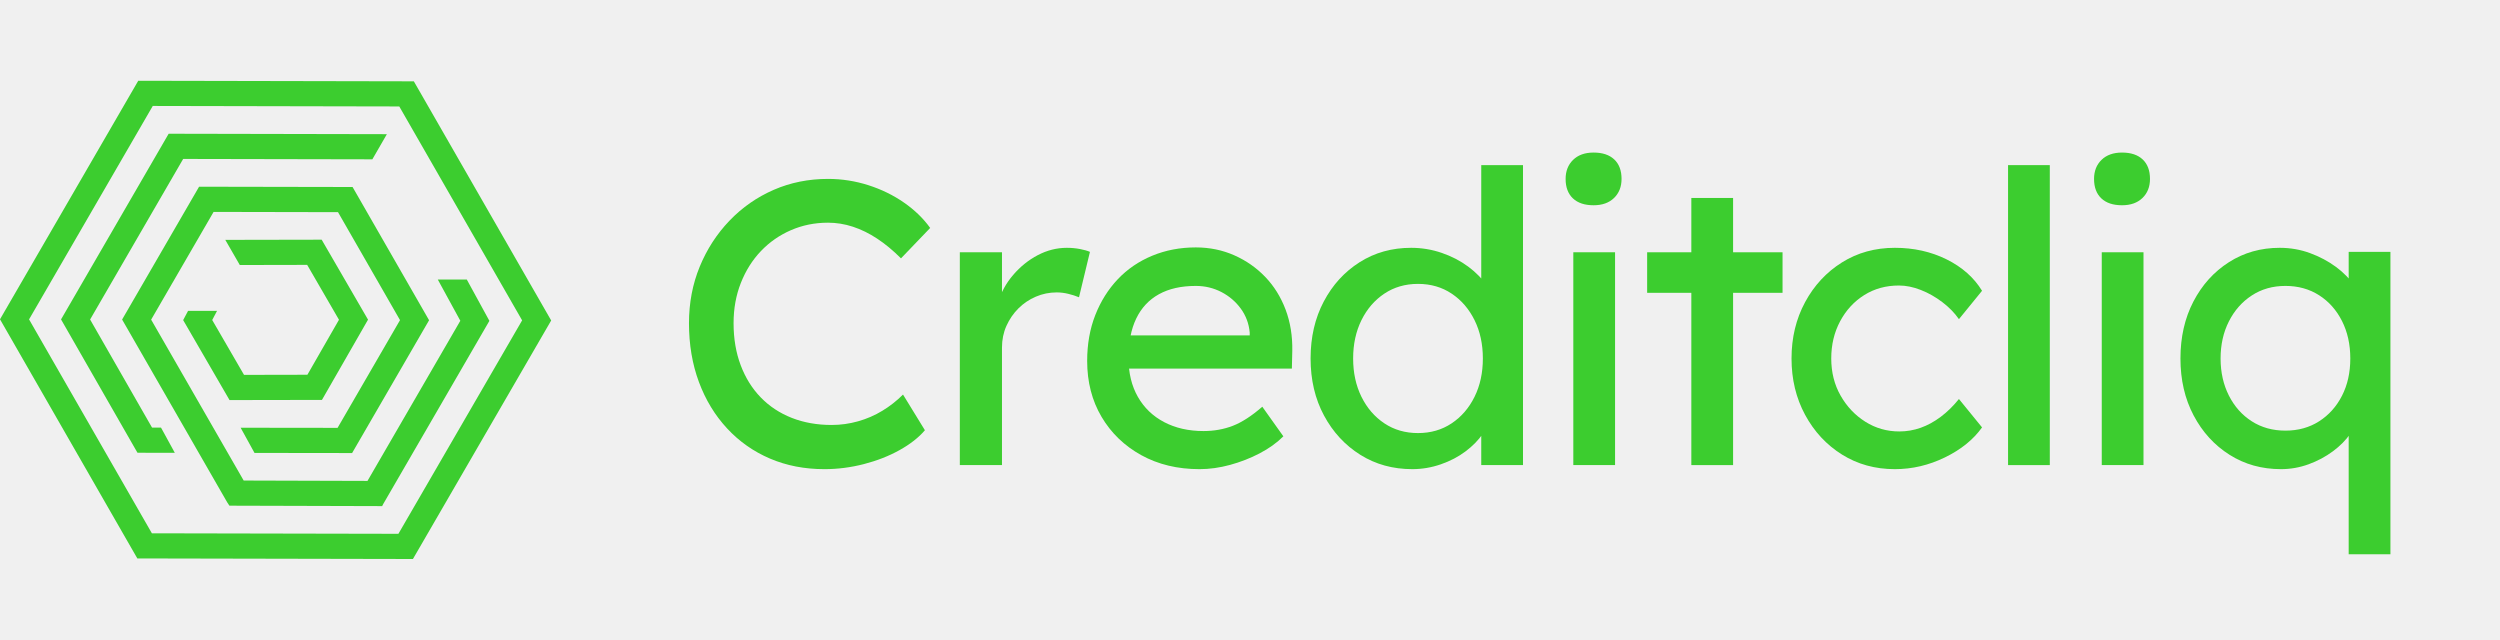
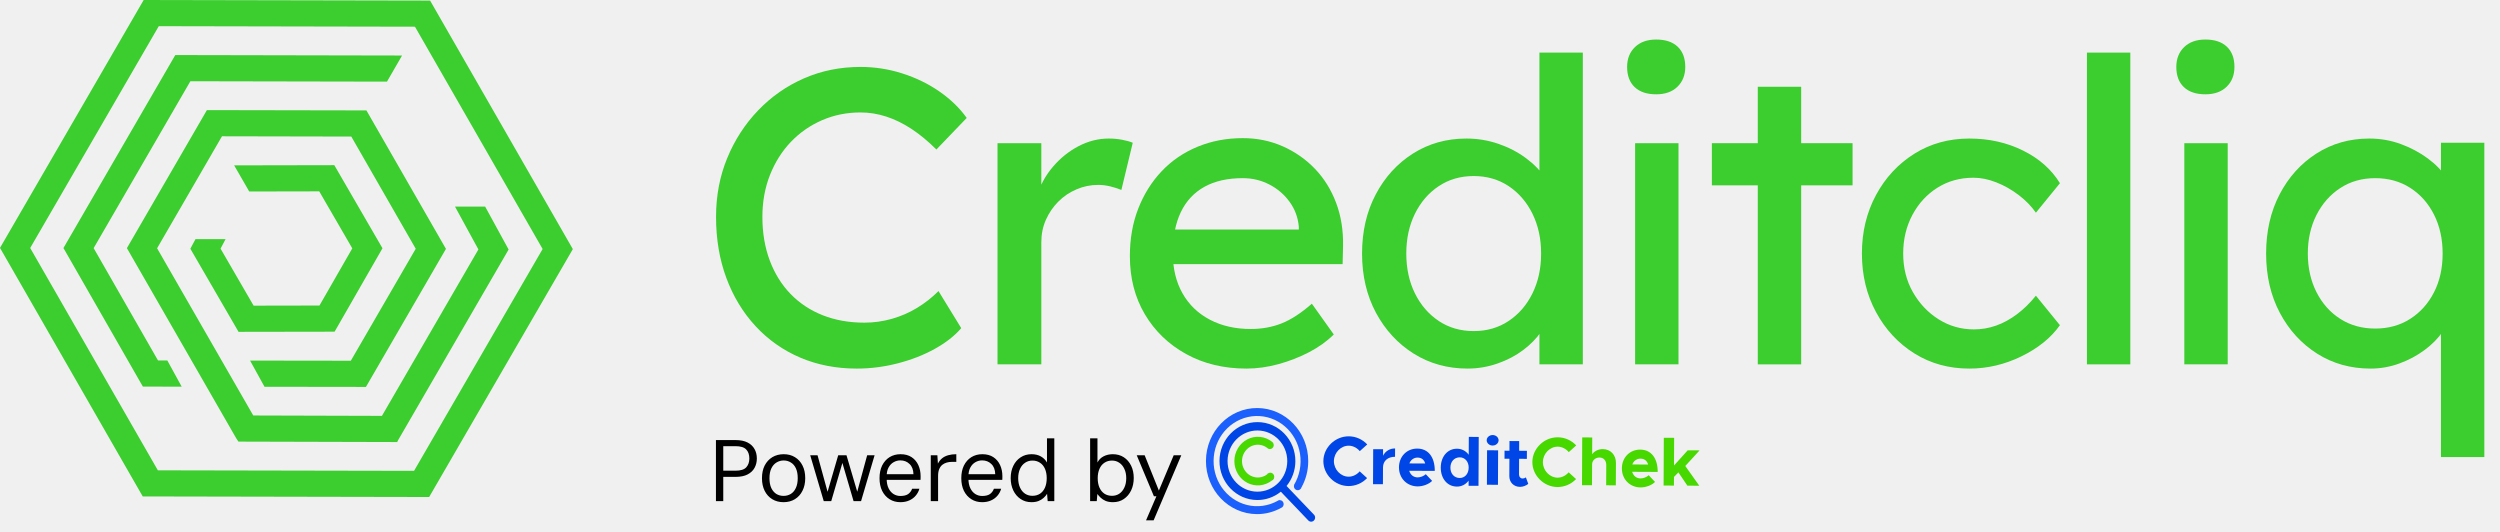
- <svg xmlns="http://www.w3.org/2000/svg" width="2000" height="512" viewBox="0 0 2000 512" fill="none">
-   <path fill-rule="evenodd" clip-rule="evenodd" d="M155.797 356.692L97.683 255.623L159.264 149.37L282.057 149.604L343.262 256.186L281.681 362.44L203.603 362.336L192.502 342.183L270.061 342.282L320.008 256.1L270.411 169.727L170.871 169.528L120.919 255.71L178.895 356.523L182.184 362.245L194.925 384.403H198.716L198.691 384.442L293.998 384.728L368.255 256.611L350.234 223.633H373.444L391.508 256.68L306.605 403.175L306.44 403.465L305.718 404.912L302.273 404.881L183.539 404.543L181.725 401.802L158.273 361.015L155.789 356.692H155.797ZM320.393 447.18L109.866 446.751L0 255.433L110.598 64.613L331.074 65.059L440.945 256.377L330.347 447.197L320.393 447.18ZM121.508 426.641L318.731 427.04L417.696 256.295L319.428 85.164L122.209 84.766L23.245 255.511L121.508 426.641ZM169.768 256L195.215 299.901L245.92 299.797L271.182 255.805L245.738 211.904L191.84 212.012L180.237 191.898L257.333 191.747L294.422 255.719L257.558 319.929L183.621 320.059L146.532 256.087L150.457 248.693H173.637L169.776 256H169.768ZM109.987 362.193L108.07 358.888L48.835 255.532L134.929 106.989L309.491 107.34L297.889 127.454L146.536 127.151L72.084 255.606L121.335 341.568L121.69 342.087L124.711 342.092L128.818 342.1L139.849 362.249L109.983 362.202L109.987 362.193Z" fill="#3CCD2F" />
-   <path d="M659.498 375.321C643.717 375.321 629.232 372.511 616.042 366.889C602.855 361.266 591.395 353.215 581.666 342.728C571.937 332.241 564.425 319.865 559.127 305.596C553.832 291.326 551.181 275.654 551.181 258.572C551.181 242.357 554.043 227.28 559.775 213.335C565.503 199.391 573.449 187.12 583.611 176.527C593.77 165.935 605.555 157.718 618.96 151.88C632.366 146.043 646.85 143.124 662.417 143.124C673.443 143.124 684.198 144.798 694.685 148.151C705.172 151.503 714.682 156.149 723.223 162.096C731.765 168.039 738.737 174.796 744.141 182.365L720.791 206.687C714.52 200.416 708.2 195.175 701.82 190.959C695.443 186.743 688.957 183.556 682.361 181.392C675.766 179.231 669.122 178.149 662.417 178.149C651.824 178.149 641.933 180.147 632.747 184.148C623.557 188.149 615.559 193.715 608.749 200.85C601.938 207.984 596.587 216.473 592.696 226.308C588.804 236.146 586.858 246.901 586.858 258.576C586.858 270.899 588.751 282.088 592.533 292.141C596.316 302.194 601.667 310.788 608.586 317.923C615.506 325.058 623.776 330.514 633.396 334.3C643.015 338.082 653.664 339.975 665.336 339.975C672.47 339.975 679.495 339.003 686.415 337.057C693.335 335.111 699.821 332.302 705.873 328.625C711.929 324.948 717.439 320.627 722.413 315.653L739.925 344.191C734.951 350.029 728.197 355.323 719.656 360.082C711.115 364.837 701.605 368.567 691.118 371.271C680.631 373.974 670.091 375.324 659.498 375.324V375.321Z" fill="#3CCD2F" />
-   <path d="M767.859 372.076V201.825H801.587V255.331L798.344 242.359C800.723 234.142 804.777 226.683 810.505 219.982C816.233 213.281 822.828 207.983 830.287 204.091C837.746 200.2 845.473 198.254 853.471 198.254C857.148 198.254 860.659 198.578 864.011 199.227C867.363 199.875 870.011 200.633 871.956 201.497L863.2 237.819C860.606 236.736 857.744 235.82 854.606 235.062C851.473 234.304 848.392 233.927 845.364 233.927C839.526 233.927 833.96 235.062 828.662 237.332C823.368 239.602 818.718 242.736 814.717 246.737C810.716 250.738 807.53 255.384 805.15 260.682C802.771 265.98 801.583 271.761 801.583 278.032V372.076H767.855H767.859Z" fill="#3CCD2F" />
-   <path d="M959.565 375.32C942.052 375.32 926.542 371.591 913.027 364.132C899.516 356.673 888.92 346.457 881.246 333.485C873.572 320.513 869.733 305.595 869.733 288.735C869.733 275.33 871.897 263.116 876.219 252.089C880.54 241.063 886.54 231.496 894.218 223.388C901.892 215.281 911.081 209.014 921.783 204.579C932.485 200.148 944.104 197.931 956.642 197.931C967.668 197.931 977.937 200.039 987.451 204.255C996.965 208.471 1005.23 214.255 1012.26 221.605C1019.29 228.954 1024.69 237.658 1028.48 247.711C1032.26 257.765 1034.04 268.738 1033.83 280.628L1033.5 294.897H894.38L886.921 268.304H1004.64L999.774 273.817V266.034C999.126 258.9 996.746 252.523 992.64 246.9C988.533 241.278 983.344 236.847 977.073 233.604C970.802 230.361 963.992 228.739 956.642 228.739C944.967 228.739 935.133 230.953 927.131 235.388C919.132 239.822 913.08 246.305 908.97 254.846C904.863 263.387 902.808 273.927 902.808 286.465C902.808 298.355 905.293 308.68 910.267 317.436C915.241 326.192 922.266 332.946 931.346 337.705C940.427 342.46 950.91 344.84 962.804 344.84C971.236 344.84 979.072 343.433 986.316 340.624C993.556 337.814 1001.4 332.731 1009.83 325.382L1026.69 349.056C1021.5 354.244 1015.18 358.785 1007.72 362.676C1000.26 366.568 992.368 369.649 984.046 371.919C975.723 374.189 967.559 375.324 959.561 375.324L959.565 375.32Z" fill="#3CCD2F" />
-   <path d="M1129.86 375.32C1114.3 375.32 1100.41 371.485 1088.19 363.807C1075.98 356.134 1066.3 345.647 1059.17 332.35C1052.03 319.054 1048.47 303.864 1048.47 286.786C1048.47 269.707 1051.98 254.518 1059.01 241.221C1066.03 227.925 1075.6 217.442 1087.71 209.764C1099.82 202.09 1113.54 198.251 1128.89 198.251C1137.33 198.251 1145.49 199.601 1153.38 202.305C1161.27 205.009 1168.35 208.682 1174.62 213.331C1180.89 217.981 1185.81 223.06 1189.38 228.573C1192.94 234.087 1194.73 239.656 1194.73 245.275L1185 245.924V132.097H1218.4V372.073H1185V331.536H1191.48C1191.48 336.724 1189.75 341.857 1186.3 346.94C1182.84 352.023 1178.24 356.722 1172.51 361.047C1166.78 365.372 1160.19 368.83 1152.73 371.425C1145.27 374.019 1137.65 375.316 1129.87 375.316L1129.86 375.32ZM1134.4 346.457C1144.56 346.457 1153.54 343.863 1161.32 338.674C1169.1 333.485 1175.21 326.403 1179.64 317.432C1184.08 308.461 1186.29 298.246 1186.29 286.786C1186.29 275.326 1184.08 265.114 1179.64 256.139C1175.21 247.168 1169.1 240.086 1161.32 234.897C1153.54 229.709 1144.57 227.114 1134.4 227.114C1124.24 227.114 1115.27 229.709 1107.49 234.897C1099.7 240.086 1093.6 247.168 1089.16 256.139C1084.73 265.114 1082.51 275.326 1082.51 286.786C1082.51 298.246 1084.73 308.461 1089.16 317.432C1093.59 326.403 1099.7 333.485 1107.49 338.674C1115.27 343.863 1124.24 346.457 1134.4 346.457Z" fill="#3CCD2F" />
-   <path d="M1258.65 372.077V201.826H1292.05V372.077H1258.65ZM1274.87 164.206C1267.73 164.206 1262.22 162.37 1258.33 158.693C1254.44 155.02 1252.49 149.832 1252.49 143.127C1252.49 136.856 1254.49 131.776 1258.49 127.885C1262.49 123.993 1267.95 122.047 1274.87 122.047C1282 122.047 1287.52 123.884 1291.41 127.56C1295.3 131.233 1297.24 136.422 1297.24 143.127C1297.24 149.398 1295.25 154.477 1291.25 158.369C1287.24 162.261 1281.79 164.206 1274.87 164.206Z" fill="#3CCD2F" />
-   <path d="M1353.07 372.078V158.37H1386.47V372.078H1353.07ZM1317.72 234.253V201.823H1426.03V234.253H1317.72Z" fill="#3CCD2F" />
-   <path d="M1515.91 375.319C1500.13 375.319 1486.03 371.427 1473.59 363.644C1461.16 355.861 1451.33 345.268 1444.08 331.862C1436.84 318.46 1433.22 303.433 1433.22 286.784C1433.22 270.136 1436.84 255.112 1444.08 241.706C1451.32 228.301 1461.16 217.708 1473.59 209.925C1486.02 202.141 1500.13 198.25 1515.91 198.25C1531.05 198.25 1544.83 201.331 1557.26 207.492C1569.69 213.654 1579.15 222.033 1585.64 232.626L1567.15 255.327C1563.7 250.353 1559.26 245.817 1553.86 241.706C1548.45 237.6 1542.73 234.357 1536.67 231.977C1530.62 229.598 1524.78 228.41 1519.16 228.41C1508.78 228.41 1499.54 230.952 1491.43 236.031C1483.32 241.111 1476.89 248.083 1472.13 256.949C1467.38 265.814 1465 275.758 1465 286.784C1465 297.811 1467.48 307.702 1472.46 316.458C1477.43 325.214 1484.02 332.187 1492.24 337.375C1500.46 342.564 1509.54 345.159 1519.48 345.159C1525.32 345.159 1530.99 344.186 1536.51 342.24C1542.02 340.294 1547.37 337.375 1552.56 333.484C1557.75 329.592 1562.61 324.837 1567.15 319.215L1585.64 341.916C1578.72 351.645 1568.83 359.643 1555.97 365.914C1543.1 372.185 1529.75 375.319 1515.92 375.319H1515.91Z" fill="#3CCD2F" />
-   <path d="M1606.45 372.077V132.101H1639.84V372.077H1606.45Z" fill="#3CCD2F" />
-   <path d="M1681.4 372.077V201.826H1714.8V372.077H1681.4ZM1697.61 164.206C1690.48 164.206 1684.96 162.37 1681.07 158.693C1677.18 155.02 1675.24 149.832 1675.24 143.127C1675.24 136.856 1677.23 131.776 1681.23 127.885C1685.24 123.993 1690.69 122.047 1697.61 122.047C1704.75 122.047 1710.26 123.884 1714.15 127.56C1718.04 131.233 1719.99 136.422 1719.99 143.127C1719.99 149.398 1717.99 154.477 1713.99 158.369C1709.99 162.261 1704.53 164.206 1697.61 164.206Z" fill="#3CCD2F" />
-   <path d="M1878.94 443.418V331.538H1885.43C1885.43 336.727 1883.7 341.859 1880.24 346.942C1876.78 352.026 1872.13 356.724 1866.29 361.049C1860.46 365.375 1853.97 368.833 1846.84 371.427C1839.7 374.022 1832.35 375.319 1824.78 375.319C1809.44 375.319 1795.71 371.484 1783.6 363.806C1771.49 356.132 1761.92 345.645 1754.9 332.349C1747.87 319.052 1744.36 303.863 1744.36 286.784C1744.36 269.706 1747.81 254.516 1754.73 241.22C1761.65 227.923 1771.11 217.44 1783.11 209.763C1795.11 202.089 1808.68 198.25 1823.81 198.25C1832.24 198.25 1840.3 199.653 1847.97 202.466C1855.64 205.275 1862.56 208.952 1868.73 213.492C1874.89 218.032 1879.75 223.059 1883.32 228.572C1886.89 234.085 1888.67 239.655 1888.67 245.274L1878.94 245.922V201.493H1912.34V443.415H1878.94V443.418ZM1828.35 344.51C1838.51 344.51 1847.48 342.025 1855.27 337.051C1863.05 332.077 1869.16 325.271 1873.59 316.62C1878.02 307.973 1880.24 298.026 1880.24 286.784C1880.24 275.543 1878.02 265.543 1873.59 256.786C1869.16 248.03 1863.05 241.167 1855.27 236.193C1847.48 231.219 1838.51 228.734 1828.35 228.734C1818.19 228.734 1809.22 231.276 1801.44 236.355C1793.65 241.435 1787.54 248.355 1783.11 257.111C1778.68 265.867 1776.47 275.754 1776.47 286.781C1776.47 297.807 1778.68 307.698 1783.11 316.454C1787.54 325.21 1793.65 332.073 1801.44 337.047C1809.22 342.021 1818.19 344.506 1828.35 344.506V344.51Z" fill="#3CCD2F" />
+ <svg xmlns="http://www.w3.org/2000/svg" width="141" height="30" viewBox="0 0 141 30" fill="none">
+   <path fill-rule="evenodd" clip-rule="evenodd" d="M11.415 21.4L7.157 13.995L11.669 6.21L20.666 6.227L25.151 14.037L20.639 21.822L14.918 21.814L14.104 20.337L19.787 20.345L23.447 14.03L19.813 7.702L12.52 7.687L8.86 14.002L13.107 21.388L13.348 21.807L14.282 23.431H14.56L14.558 23.434L21.541 23.455L26.982 14.068L25.661 11.651H27.362L28.686 14.073L22.465 24.806L22.453 24.827L22.4 24.933L22.147 24.931L13.448 24.907L13.315 24.706L11.597 21.717L11.415 21.4H11.415ZM23.475 28.03L8.05 27.999L0 13.981L8.103 0L24.258 0.033L32.308 14.05L24.204 28.032L23.475 28.03ZM8.903 26.526L23.353 26.555L30.604 14.044L23.404 1.506L8.954 1.477L1.703 13.987L8.903 26.526ZM12.439 14.023L14.303 17.239L18.018 17.232L19.869 14.008L18.005 10.792L14.056 10.8L13.206 9.326L18.855 9.315L21.572 14.002L18.871 18.707L13.454 18.716L10.736 14.029L11.024 13.488H12.722L12.439 14.023H12.439ZM8.059 21.803L7.918 21.561L3.578 13.989L9.886 3.105L22.676 3.131L21.826 4.604L10.737 4.582L5.282 13.994L8.89 20.292L8.916 20.33L9.137 20.331L9.438 20.331L10.247 21.808L8.058 21.804L8.059 21.803Z" fill="#3CCD2F" />
+   <path d="M48.321 20.788C47.165 20.788 46.103 20.582 45.137 20.171C44.171 19.759 43.331 19.169 42.618 18.4C41.906 17.632 41.355 16.725 40.967 15.68C40.579 14.634 40.385 13.486 40.385 12.234C40.385 11.046 40.594 9.941 41.014 8.92C41.434 7.898 42.016 6.999 42.761 6.223C43.505 5.447 44.369 4.845 45.351 4.417C46.333 3.989 47.394 3.775 48.535 3.775C49.343 3.775 50.131 3.898 50.899 4.144C51.667 4.389 52.364 4.73 52.99 5.165C53.616 5.601 54.127 6.096 54.523 6.651L52.812 8.433C52.352 7.973 51.889 7.589 51.422 7.28C50.955 6.971 50.48 6.738 49.996 6.579C49.513 6.421 49.026 6.342 48.535 6.342C47.759 6.342 47.034 6.488 46.361 6.781C45.688 7.074 45.102 7.482 44.603 8.005C44.104 8.528 43.712 9.15 43.426 9.87C43.141 10.591 42.999 11.379 42.999 12.234C42.999 13.137 43.138 13.957 43.415 14.694C43.692 15.43 44.084 16.06 44.591 16.583C45.098 17.105 45.704 17.505 46.408 17.783C47.113 18.06 47.894 18.198 48.749 18.198C49.272 18.198 49.786 18.127 50.293 17.985C50.8 17.842 51.276 17.636 51.719 17.367C52.163 17.098 52.566 16.781 52.931 16.416L54.214 18.507C53.849 18.935 53.355 19.323 52.729 19.672C52.103 20.02 51.406 20.293 50.638 20.491C49.869 20.69 49.097 20.788 48.321 20.788V20.788Z" fill="#3CCD2F" />
+   <path d="M56.26 20.55V8.076H58.731V11.996L58.494 11.046C58.668 10.444 58.965 9.897 59.385 9.406C59.804 8.915 60.288 8.527 60.834 8.242C61.381 7.957 61.947 7.814 62.533 7.814C62.802 7.814 63.059 7.838 63.305 7.886C63.551 7.933 63.745 7.989 63.887 8.052L63.246 10.713C63.056 10.634 62.846 10.567 62.616 10.511C62.386 10.456 62.161 10.428 61.939 10.428C61.511 10.428 61.103 10.511 60.715 10.678C60.327 10.844 59.986 11.074 59.693 11.367C59.4 11.66 59.167 12 58.992 12.389C58.818 12.777 58.731 13.2 58.731 13.66V20.55H56.26H56.26Z" fill="#3CCD2F" />
+   <path d="M70.306 20.788C69.023 20.788 67.887 20.515 66.897 19.968C65.907 19.422 65.13 18.673 64.568 17.723C64.006 16.773 63.725 15.68 63.725 14.444C63.725 13.462 63.883 12.567 64.2 11.759C64.516 10.951 64.956 10.25 65.519 9.656C66.081 9.062 66.754 8.603 67.538 8.278C68.322 7.953 69.174 7.791 70.092 7.791C70.9 7.791 71.653 7.945 72.35 8.254C73.047 8.563 73.653 8.987 74.168 9.526C74.682 10.064 75.078 10.702 75.356 11.438C75.633 12.175 75.763 12.979 75.748 13.85L75.724 14.896H65.531L64.984 12.947H73.609L73.253 13.351V12.781C73.205 12.258 73.031 11.791 72.73 11.379C72.429 10.967 72.049 10.642 71.589 10.405C71.13 10.167 70.631 10.048 70.092 10.048C69.237 10.048 68.516 10.21 67.93 10.536C67.344 10.86 66.901 11.335 66.6 11.961C66.299 12.587 66.148 13.359 66.148 14.278C66.148 15.149 66.33 15.905 66.695 16.547C67.059 17.189 67.574 17.683 68.239 18.032C68.904 18.381 69.672 18.555 70.544 18.555C71.162 18.555 71.736 18.452 72.266 18.246C72.797 18.04 73.371 17.668 73.989 17.129L75.225 18.864C74.845 19.244 74.381 19.577 73.835 19.862C73.288 20.147 72.71 20.373 72.1 20.539C71.49 20.705 70.892 20.788 70.306 20.788L70.306 20.788Z" fill="#3CCD2F" />
+   <path d="M82.784 20.788C81.644 20.788 80.626 20.506 79.731 19.944C78.836 19.382 78.127 18.613 77.604 17.639C77.082 16.665 76.82 15.552 76.82 14.301C76.82 13.049 77.078 11.936 77.593 10.962C78.107 9.988 78.808 9.22 79.695 8.657C80.583 8.095 81.588 7.814 82.713 7.814C83.331 7.814 83.929 7.913 84.507 8.111C85.085 8.309 85.604 8.578 86.064 8.919C86.523 9.259 86.883 9.632 87.145 10.036C87.406 10.44 87.537 10.848 87.537 11.259L86.824 11.307V2.967H89.271V20.55H86.824V17.579H87.299C87.299 17.96 87.172 18.336 86.919 18.708C86.665 19.081 86.329 19.425 85.909 19.742C85.489 20.059 85.006 20.312 84.46 20.502C83.913 20.692 83.355 20.787 82.784 20.787L82.784 20.788ZM83.117 18.673C83.861 18.673 84.519 18.483 85.089 18.102C85.659 17.722 86.107 17.203 86.431 16.546C86.756 15.889 86.919 15.14 86.919 14.301C86.919 13.461 86.756 12.713 86.431 12.055C86.107 11.398 85.659 10.879 85.089 10.499C84.519 10.119 83.861 9.929 83.117 9.929C82.373 9.929 81.715 10.119 81.145 10.499C80.574 10.879 80.127 11.398 79.802 12.055C79.477 12.713 79.315 13.461 79.315 14.301C79.315 15.14 79.477 15.889 79.802 16.546C80.127 17.203 80.574 17.722 81.145 18.102C81.715 18.483 82.372 18.673 83.117 18.673Z" fill="#3CCD2F" />
+   <path d="M92.221 20.55V8.076H94.668V20.55H92.221ZM93.409 5.319C92.886 5.319 92.482 5.185 92.197 4.915C91.912 4.646 91.769 4.266 91.769 3.775C91.769 3.315 91.916 2.943 92.209 2.658C92.502 2.373 92.902 2.23 93.409 2.23C93.932 2.23 94.336 2.365 94.621 2.634C94.906 2.904 95.049 3.284 95.049 3.775C95.049 4.234 94.902 4.607 94.609 4.892C94.316 5.177 93.916 5.319 93.409 5.319Z" fill="#3CCD2F" />
+   <path d="M99.139 20.551V4.893H101.586V20.551H99.139ZM96.549 10.453V8.076H104.485V10.453H96.549Z" fill="#3CCD2F" />
+   <path d="M111.071 20.788C109.915 20.788 108.881 20.503 107.97 19.933C107.059 19.363 106.338 18.586 105.808 17.604C105.277 16.622 105.012 15.521 105.012 14.301C105.012 13.082 105.277 11.981 105.808 10.998C106.338 10.016 107.059 9.24 107.97 8.67C108.881 8.1 109.914 7.814 111.071 7.814C112.18 7.814 113.189 8.04 114.1 8.492C115.011 8.943 115.704 9.557 116.18 10.333L114.825 11.996C114.572 11.632 114.247 11.3 113.851 10.998C113.455 10.698 113.035 10.46 112.592 10.286C112.148 10.111 111.72 10.024 111.308 10.024C110.548 10.024 109.871 10.21 109.277 10.583C108.683 10.955 108.211 11.466 107.863 12.115C107.515 12.765 107.34 13.493 107.34 14.301C107.34 15.109 107.522 15.834 107.887 16.476C108.251 17.117 108.734 17.628 109.336 18.008C109.938 18.388 110.604 18.578 111.332 18.578C111.76 18.578 112.176 18.507 112.58 18.364C112.984 18.222 113.376 18.008 113.756 17.723C114.136 17.438 114.493 17.089 114.825 16.677L116.18 18.341C115.673 19.054 114.948 19.64 114.005 20.099C113.063 20.559 112.085 20.788 111.071 20.788H111.071Z" fill="#3CCD2F" />
+   <path d="M117.703 20.55V2.967H120.15V20.55H117.703Z" fill="#3CCD2F" />
+   <path d="M123.196 20.55V8.076H125.643V20.55H123.196ZM124.384 5.319C123.861 5.319 123.457 5.185 123.172 4.915C122.887 4.646 122.744 4.266 122.744 3.775C122.744 3.315 122.891 2.943 123.184 2.658C123.477 2.373 123.877 2.23 124.384 2.23C124.906 2.23 125.31 2.365 125.595 2.634C125.881 2.904 126.023 3.284 126.023 3.775C126.023 4.234 125.877 4.607 125.584 4.892C125.29 5.177 124.891 5.319 124.384 5.319Z" fill="#3CCD2F" />
+   <path d="M137.67 25.778V17.58H138.145C138.145 17.961 138.018 18.337 137.765 18.709C137.511 19.081 137.171 19.426 136.743 19.743C136.315 20.06 135.84 20.313 135.317 20.503C134.794 20.693 134.256 20.788 133.701 20.788C132.577 20.788 131.571 20.507 130.684 19.945C129.797 19.382 129.096 18.614 128.581 17.64C128.066 16.666 127.809 15.553 127.809 14.301C127.809 13.05 128.062 11.937 128.569 10.963C129.076 9.989 129.769 9.221 130.648 8.658C131.527 8.096 132.521 7.814 133.63 7.814C134.248 7.814 134.838 7.917 135.4 8.123C135.963 8.329 136.47 8.599 136.921 8.931C137.373 9.264 137.729 9.632 137.99 10.036C138.252 10.44 138.382 10.848 138.382 11.26L137.67 11.307V8.052H140.117V25.777H137.67V25.778ZM133.963 18.531C134.707 18.531 135.365 18.349 135.935 17.984C136.505 17.62 136.953 17.121 137.277 16.487C137.602 15.854 137.765 15.125 137.765 14.301C137.765 13.478 137.602 12.745 137.277 12.103C136.953 11.462 136.505 10.959 135.935 10.595C135.365 10.23 134.707 10.048 133.963 10.048C133.218 10.048 132.561 10.234 131.991 10.606C131.421 10.979 130.973 11.486 130.648 12.127C130.324 12.769 130.161 13.493 130.161 14.301C130.161 15.109 130.324 15.834 130.648 16.475C130.973 17.117 131.421 17.62 131.991 17.984C132.561 18.349 133.218 18.531 133.963 18.531V18.531Z" fill="#3CCD2F" />
+   <path d="M40.379 28.264V24.82H41.486C41.761 24.82 41.987 24.866 42.165 24.958C42.342 25.049 42.473 25.174 42.558 25.332C42.644 25.486 42.686 25.661 42.686 25.858C42.686 26.052 42.644 26.227 42.558 26.384C42.473 26.542 42.342 26.666 42.165 26.758C41.991 26.85 41.764 26.896 41.486 26.896H40.792V28.264H40.379ZM40.792 26.547H41.481C41.769 26.547 41.971 26.484 42.086 26.36C42.204 26.232 42.263 26.065 42.263 25.858C42.263 25.642 42.204 25.473 42.086 25.351C41.971 25.227 41.769 25.164 41.481 25.164H40.792V26.547ZM44.19 28.323C43.951 28.323 43.739 28.267 43.555 28.155C43.372 28.044 43.229 27.887 43.127 27.683C43.026 27.48 42.975 27.242 42.975 26.97C42.975 26.694 43.026 26.456 43.127 26.256C43.232 26.053 43.377 25.896 43.56 25.784C43.747 25.673 43.96 25.617 44.2 25.617C44.443 25.617 44.654 25.673 44.834 25.784C45.018 25.896 45.161 26.053 45.262 26.256C45.364 26.456 45.415 26.694 45.415 26.97C45.415 27.242 45.362 27.48 45.258 27.683C45.156 27.887 45.013 28.044 44.83 28.155C44.646 28.267 44.433 28.323 44.19 28.323ZM44.19 27.968C44.341 27.968 44.477 27.932 44.598 27.86C44.72 27.785 44.815 27.673 44.884 27.526C44.956 27.375 44.992 27.19 44.992 26.97C44.992 26.747 44.957 26.561 44.889 26.414C44.82 26.266 44.725 26.156 44.603 26.084C44.485 26.009 44.351 25.971 44.2 25.971C44.052 25.971 43.918 26.009 43.796 26.084C43.675 26.156 43.578 26.266 43.506 26.414C43.434 26.561 43.398 26.747 43.398 26.97C43.398 27.19 43.432 27.375 43.501 27.526C43.573 27.673 43.669 27.785 43.787 27.86C43.908 27.932 44.042 27.968 44.19 27.968ZM46.459 28.264L45.696 25.676H46.109L46.675 27.737L47.275 25.676H47.742L48.348 27.732L48.908 25.676H49.327L48.564 28.264H48.141L47.511 26.109L46.882 28.264H46.459ZM50.781 28.323C50.551 28.323 50.348 28.267 50.17 28.155C49.993 28.044 49.854 27.887 49.752 27.683C49.654 27.48 49.605 27.242 49.605 26.97C49.605 26.698 49.654 26.46 49.752 26.256C49.854 26.053 49.993 25.896 50.17 25.784C50.351 25.673 50.557 25.617 50.79 25.617C51.04 25.617 51.248 25.673 51.415 25.784C51.583 25.896 51.709 26.045 51.794 26.232C51.879 26.419 51.922 26.624 51.922 26.847C51.922 26.88 51.922 26.912 51.922 26.945C51.922 26.978 51.92 27.017 51.917 27.063H49.915V26.744H51.519C51.512 26.491 51.438 26.299 51.297 26.168C51.159 26.033 50.987 25.966 50.781 25.966C50.643 25.966 50.515 26.001 50.397 26.07C50.282 26.135 50.189 26.233 50.116 26.365C50.044 26.496 50.008 26.66 50.008 26.857V26.994C50.008 27.211 50.044 27.393 50.116 27.541C50.189 27.685 50.282 27.793 50.397 27.865C50.515 27.937 50.643 27.973 50.781 27.973C50.964 27.973 51.108 27.939 51.214 27.87C51.318 27.798 51.395 27.696 51.445 27.565H51.853C51.814 27.709 51.745 27.839 51.646 27.954C51.551 28.069 51.43 28.159 51.282 28.224C51.138 28.29 50.971 28.323 50.781 28.323ZM52.495 28.264V25.676H52.868L52.898 26.148C52.957 26.03 53.034 25.932 53.129 25.853C53.224 25.774 53.339 25.715 53.474 25.676C53.611 25.637 53.766 25.617 53.936 25.617V26.05H53.68C53.582 26.05 53.487 26.063 53.395 26.089C53.303 26.115 53.219 26.158 53.144 26.217C53.072 26.276 53.014 26.357 52.972 26.458C52.929 26.56 52.908 26.688 52.908 26.842V28.264H52.495ZM55.393 28.323C55.163 28.323 54.96 28.267 54.783 28.155C54.606 28.044 54.466 27.887 54.364 27.683C54.266 27.48 54.217 27.242 54.217 26.97C54.217 26.698 54.266 26.46 54.364 26.256C54.466 26.053 54.606 25.896 54.783 25.784C54.963 25.673 55.17 25.617 55.403 25.617C55.652 25.617 55.86 25.673 56.027 25.784C56.195 25.896 56.321 26.045 56.406 26.232C56.491 26.419 56.534 26.624 56.534 26.847C56.534 26.88 56.534 26.912 56.534 26.945C56.534 26.978 56.532 27.017 56.529 27.063H54.527V26.744H56.131C56.124 26.491 56.05 26.299 55.909 26.168C55.772 26.033 55.599 25.966 55.393 25.966C55.255 25.966 55.127 26.001 55.009 26.07C54.894 26.135 54.801 26.233 54.729 26.365C54.656 26.496 54.62 26.66 54.62 26.857V26.994C54.62 27.211 54.656 27.393 54.729 27.541C54.801 27.685 54.894 27.793 55.009 27.865C55.127 27.937 55.255 27.973 55.393 27.973C55.576 27.973 55.721 27.939 55.826 27.87C55.931 27.798 56.008 27.696 56.057 27.565H56.465C56.426 27.709 56.357 27.839 56.259 27.954C56.163 28.069 56.042 28.159 55.895 28.224C55.75 28.29 55.583 28.323 55.393 28.323ZM58.174 28.323C57.945 28.323 57.741 28.264 57.564 28.146C57.387 28.027 57.249 27.867 57.151 27.663C57.053 27.457 57.003 27.224 57.003 26.965C57.003 26.703 57.053 26.471 57.151 26.271C57.249 26.068 57.387 25.909 57.564 25.794C57.741 25.676 57.946 25.617 58.179 25.617C58.383 25.617 58.556 25.658 58.701 25.74C58.848 25.822 58.965 25.937 59.05 26.084V24.722H59.463V28.264H59.089L59.055 27.85C59.006 27.932 58.94 28.009 58.858 28.082C58.779 28.154 58.683 28.213 58.568 28.259C58.456 28.301 58.325 28.323 58.174 28.323ZM58.228 27.964C58.392 27.964 58.535 27.924 58.656 27.846C58.778 27.764 58.871 27.649 58.937 27.501C59.002 27.35 59.035 27.173 59.035 26.97C59.035 26.767 59.002 26.591 58.937 26.443C58.871 26.293 58.778 26.178 58.656 26.099C58.535 26.017 58.392 25.976 58.228 25.976C58.074 25.976 57.937 26.017 57.815 26.099C57.694 26.178 57.599 26.293 57.53 26.443C57.461 26.591 57.426 26.767 57.426 26.97C57.426 27.173 57.461 27.35 57.53 27.501C57.599 27.649 57.694 27.764 57.815 27.846C57.937 27.924 58.074 27.964 58.228 27.964ZM62.772 28.323C62.615 28.323 62.479 28.3 62.364 28.254C62.252 28.205 62.157 28.144 62.079 28.072C62.003 28 61.941 27.929 61.892 27.86L61.857 28.264H61.483V24.722H61.897V26.084C61.975 25.93 62.092 25.814 62.246 25.735C62.4 25.656 62.572 25.617 62.763 25.617C62.999 25.617 63.205 25.674 63.382 25.789C63.559 25.904 63.697 26.063 63.796 26.266C63.894 26.466 63.943 26.698 63.943 26.96C63.943 27.219 63.894 27.452 63.796 27.659C63.697 27.865 63.559 28.027 63.382 28.146C63.209 28.264 63.005 28.323 62.772 28.323ZM62.718 27.964C62.872 27.964 63.008 27.924 63.127 27.846C63.248 27.764 63.343 27.649 63.412 27.501C63.484 27.35 63.52 27.173 63.52 26.97C63.52 26.767 63.484 26.591 63.412 26.443C63.343 26.293 63.248 26.178 63.127 26.099C63.008 26.017 62.872 25.976 62.718 25.976C62.554 25.976 62.412 26.017 62.29 26.099C62.169 26.178 62.075 26.293 62.01 26.443C61.944 26.591 61.911 26.767 61.911 26.97C61.911 27.173 61.944 27.35 62.01 27.501C62.075 27.649 62.169 27.764 62.29 27.846C62.412 27.924 62.554 27.964 62.718 27.964ZM64.637 29.346L65.222 27.988H65.08L64.111 25.676H64.558L65.36 27.668L66.197 25.676H66.625L65.065 29.346H64.637Z" fill="black" />
+   <g clip-path="url(#clip0_29359_12170)">
+     <path d="M72.151 28.192C72.136 28.201 72.12 28.212 72.104 28.22C72.124 28.212 72.144 28.208 72.165 28.206L72.151 28.192Z" fill="#0046E6" />
+     <path d="M74.107 29.027L72.562 27.409C72.881 27.019 73.056 26.524 73.059 26.013C73.064 24.802 72.11 23.812 70.93 23.807C69.75 23.801 68.784 24.784 68.779 25.995C68.773 27.206 69.728 28.196 70.907 28.201C71.389 28.204 71.858 28.039 72.239 27.732L73.789 29.354C73.831 29.398 73.888 29.422 73.947 29.423C74.007 29.423 74.064 29.399 74.106 29.355C74.148 29.312 74.172 29.253 74.172 29.191C74.173 29.13 74.149 29.07 74.108 29.027L74.107 29.027ZM70.91 27.73C69.982 27.726 69.229 26.948 69.234 25.997C69.238 25.047 69.997 24.275 70.925 24.279C71.854 24.284 72.606 25.061 72.602 26.013C72.597 26.964 71.838 27.735 70.91 27.73Z" fill="#0046E6" />
+     <path d="M71.867 26.891C71.867 26.926 71.859 26.96 71.844 26.992C71.838 27.003 71.832 27.014 71.825 27.024C71.797 27.051 71.768 27.076 71.737 27.099C71.541 27.253 71.307 27.347 71.062 27.371C70.817 27.394 70.57 27.346 70.35 27.233C70.13 27.119 69.945 26.944 69.815 26.727C69.686 26.509 69.618 26.259 69.618 26.004C69.619 25.749 69.688 25.499 69.818 25.282C69.948 25.065 70.133 24.891 70.354 24.777C70.575 24.664 70.821 24.617 71.066 24.641C71.311 24.665 71.545 24.76 71.741 24.915C71.75 24.922 71.759 24.929 71.768 24.936C71.808 24.974 71.832 25.026 71.837 25.082C71.838 25.089 71.838 25.096 71.838 25.103C71.838 25.163 71.815 25.22 71.774 25.262C71.733 25.304 71.678 25.328 71.62 25.327C71.613 25.327 71.606 25.327 71.599 25.326C71.57 25.323 71.543 25.314 71.517 25.3C71.499 25.284 71.481 25.269 71.462 25.255C71.329 25.155 71.171 25.096 71.007 25.084C70.843 25.071 70.679 25.106 70.533 25.184C70.387 25.262 70.264 25.38 70.179 25.526C70.093 25.672 70.048 25.839 70.049 26.009C70.049 26.18 70.095 26.347 70.182 26.492C70.268 26.637 70.391 26.755 70.538 26.831C70.685 26.909 70.849 26.942 71.013 26.928C71.177 26.914 71.334 26.854 71.467 26.753C71.496 26.731 71.523 26.708 71.549 26.683C71.579 26.668 71.613 26.66 71.647 26.66C71.705 26.661 71.761 26.685 71.802 26.729C71.844 26.772 71.867 26.83 71.867 26.891Z" fill="#48D900" />
+     <path d="M71.85 26.998L71.825 27.022C71.832 27.012 71.838 27.001 71.844 26.99L71.85 26.998Z" fill="black" />
+     <path d="M71.517 25.299C71.496 25.287 71.477 25.272 71.461 25.254C71.481 25.268 71.499 25.283 71.517 25.299Z" fill="black" />
+     <path d="M71.767 24.936C71.759 24.928 71.75 24.921 71.741 24.914C71.75 24.921 71.759 24.928 71.767 24.936Z" fill="black" />
+     <path d="M71.548 26.682C71.522 26.707 71.495 26.73 71.466 26.752C71.488 26.722 71.516 26.698 71.548 26.682Z" fill="black" />
+     <path d="M71.825 27.022C71.802 27.054 71.772 27.08 71.737 27.097C71.767 27.073 71.796 27.048 71.825 27.022Z" fill="black" />
+     <path d="M73.784 26.017C73.783 26.537 73.65 27.047 73.398 27.497C73.383 27.524 73.368 27.551 73.352 27.578C73.318 27.615 73.273 27.64 73.225 27.647C73.176 27.654 73.126 27.644 73.084 27.619C73.041 27.593 73.008 27.553 72.991 27.505C72.973 27.457 72.972 27.405 72.987 27.356L72.982 27.351C73.296 26.828 73.417 26.203 73.321 25.594C73.225 24.985 72.919 24.434 72.46 24.042C72 23.65 71.419 23.444 70.825 23.463C70.23 23.482 69.662 23.725 69.227 24.146C68.791 24.567 68.519 25.137 68.459 25.751C68.399 26.365 68.556 26.98 68.901 27.482C69.247 27.985 69.756 28.34 70.335 28.482C70.914 28.623 71.523 28.542 72.049 28.253C72.067 28.242 72.086 28.233 72.104 28.221C72.124 28.214 72.144 28.209 72.165 28.207L72.181 28.207C72.21 28.208 72.238 28.214 72.264 28.225C72.29 28.236 72.314 28.253 72.335 28.274C72.355 28.295 72.37 28.32 72.381 28.347C72.392 28.375 72.397 28.404 72.397 28.433C72.397 28.439 72.397 28.445 72.397 28.45C72.395 28.482 72.386 28.513 72.371 28.541C72.356 28.57 72.335 28.594 72.31 28.613C72.293 28.623 72.276 28.634 72.26 28.642C71.838 28.877 71.366 28.999 70.887 28.996C69.296 28.987 68.008 27.64 68.016 25.991C68.023 24.341 69.323 23.006 70.914 23.013C72.504 23.021 73.792 24.368 73.784 26.017Z" fill="#1B60FC" />
+     <path d="M73.398 27.496C73.388 27.526 73.372 27.554 73.352 27.577C73.368 27.55 73.383 27.523 73.398 27.496Z" fill="black" />
+     <path d="M72.049 28.253C72.066 28.239 72.084 28.229 72.104 28.221C72.086 28.232 72.068 28.242 72.049 28.253Z" fill="black" />
+     <path d="M72.309 28.613C72.293 28.625 72.277 28.635 72.259 28.642C72.275 28.634 72.292 28.623 72.309 28.613Z" fill="black" />
+   </g>
+   <path d="M74.638 26.003C74.642 25.241 75.301 24.605 76.071 24.608C76.266 24.609 76.459 24.65 76.638 24.729C76.817 24.808 76.978 24.923 77.112 25.067L76.692 25.444C76.537 25.262 76.315 25.138 76.068 25.137C75.619 25.135 75.234 25.536 75.232 26.005C75.23 26.479 75.611 26.883 76.06 26.885C76.307 26.886 76.53 26.765 76.687 26.584L77.103 26.965C76.968 27.107 76.805 27.22 76.626 27.297C76.446 27.375 76.253 27.414 76.058 27.414C75.288 27.412 74.635 26.765 74.638 26.003Z" fill="#0046E6" />
+   <path d="M78.683 25.293L78.68 25.763C78.268 25.761 78.003 25.997 78.001 26.367L77.997 27.31L77.439 27.308L77.448 25.333L78.005 25.336L78.004 25.702C78.066 25.576 78.163 25.471 78.283 25.398C78.403 25.326 78.542 25.289 78.683 25.293Z" fill="#0046E6" />
+   <path d="M80.414 26.745L80.771 27.121C80.593 27.309 80.248 27.434 79.955 27.433C79.36 27.43 78.899 26.982 78.902 26.355C78.905 25.741 79.351 25.297 79.935 25.3C80.56 25.302 80.925 25.789 80.921 26.558L79.48 26.552C79.545 26.773 79.718 26.924 79.953 26.925C80.112 26.925 80.305 26.851 80.414 26.745ZM79.489 26.137L80.381 26.141C80.328 25.94 80.182 25.809 79.954 25.808C79.852 25.806 79.753 25.837 79.67 25.896C79.587 25.955 79.524 26.04 79.49 26.137L79.489 26.137Z" fill="#0046E6" />
+   <path d="M83.4 24.643L83.387 27.401L82.828 27.399L82.83 27.107C82.752 27.213 82.652 27.3 82.536 27.358C82.42 27.417 82.292 27.446 82.163 27.443C81.636 27.441 81.256 26.997 81.259 26.369C81.262 25.746 81.646 25.305 82.173 25.308C82.302 25.306 82.43 25.337 82.545 25.396C82.66 25.456 82.76 25.543 82.836 25.65L82.841 24.64L83.4 24.643ZM82.834 26.377C82.835 26.037 82.626 25.795 82.332 25.794C82.023 25.793 81.804 26.032 81.803 26.372C81.801 26.715 82.018 26.957 82.327 26.959C82.62 26.96 82.831 26.72 82.833 26.377L82.834 26.377Z" fill="#0046E6" />
+   <path d="M83.848 24.827C83.849 24.768 83.87 24.711 83.907 24.663C83.945 24.615 83.998 24.578 84.059 24.556C84.121 24.534 84.188 24.529 84.253 24.541C84.318 24.553 84.377 24.581 84.424 24.623C84.471 24.665 84.502 24.717 84.515 24.775C84.528 24.832 84.522 24.891 84.496 24.945C84.471 25 84.428 25.046 84.374 25.078C84.319 25.111 84.254 25.129 84.188 25.129C84.143 25.129 84.099 25.121 84.057 25.106C84.016 25.09 83.978 25.068 83.947 25.04C83.915 25.012 83.891 24.979 83.874 24.942C83.857 24.905 83.848 24.866 83.848 24.827ZM83.871 25.395L84.494 25.398L84.485 27.342L83.862 27.34L83.871 25.395Z" fill="#0046E6" />
+   <path d="M86.194 27.288C86.064 27.396 85.899 27.457 85.729 27.459C85.374 27.457 85.125 27.206 85.126 26.848L85.131 25.874L84.854 25.872L84.856 25.419L85.133 25.421L85.135 24.874L85.682 24.877L85.68 25.423L86.117 25.425L86.115 25.879L85.677 25.877L85.673 26.762C85.673 26.893 85.758 26.986 85.864 26.986C85.942 26.987 86.02 26.96 86.059 26.922L86.194 27.288Z" fill="#0046E6" />
+   <path d="M86.425 26.058C86.428 25.296 87.088 24.659 87.857 24.663C88.053 24.664 88.246 24.705 88.425 24.784C88.604 24.863 88.765 24.978 88.899 25.122L88.479 25.499C88.323 25.316 88.101 25.193 87.855 25.192C87.406 25.19 87.021 25.591 87.019 26.06C87.016 26.533 87.397 26.938 87.847 26.94C88.093 26.941 88.316 26.82 88.473 26.639L88.89 27.02C88.754 27.162 88.592 27.275 88.412 27.352C88.233 27.429 88.04 27.469 87.844 27.469C87.075 27.466 86.421 26.82 86.425 26.058Z" fill="#47D800" />
+   <path d="M91.139 26.105L91.133 27.373L90.588 27.37L90.593 26.222C90.594 25.975 90.44 25.805 90.215 25.804C89.979 25.802 89.796 25.971 89.795 26.187L89.79 27.366L89.225 27.364L89.237 24.67L89.802 24.672L89.798 25.617C89.923 25.444 90.144 25.329 90.399 25.33C90.833 25.332 91.141 25.654 91.139 26.105Z" fill="#47D800" />
+   <path d="M92.986 26.803L93.344 27.18C93.165 27.368 92.821 27.492 92.527 27.491C91.933 27.488 91.471 27.041 91.474 26.414C91.477 25.8 91.923 25.356 92.507 25.358C93.134 25.361 93.497 25.848 93.494 26.617L92.053 26.61C92.118 26.832 92.291 26.982 92.528 26.983C92.684 26.983 92.877 26.909 92.986 26.803ZM92.061 26.196L92.953 26.2C92.9 25.999 92.754 25.868 92.526 25.867C92.425 25.865 92.325 25.896 92.242 25.955C92.159 26.014 92.096 26.098 92.062 26.196L92.061 26.196Z" fill="#47D800" />
+   <path d="M95.05 26.282L95.84 27.395L95.169 27.392L94.661 26.642L94.412 26.899L94.41 27.387L93.827 27.384L93.839 24.691L94.422 24.694L94.415 26.254L95.186 25.398L95.857 25.401L95.05 26.282Z" fill="#47D800" />
+   <defs>
+     <clipPath id="clip0_29359_12170">
+       <rect width="6.174" height="6.398" fill="white" transform="translate(68.0293 23) rotate(0.263604)" />
+     </clipPath>
+   </defs>
</svg>
